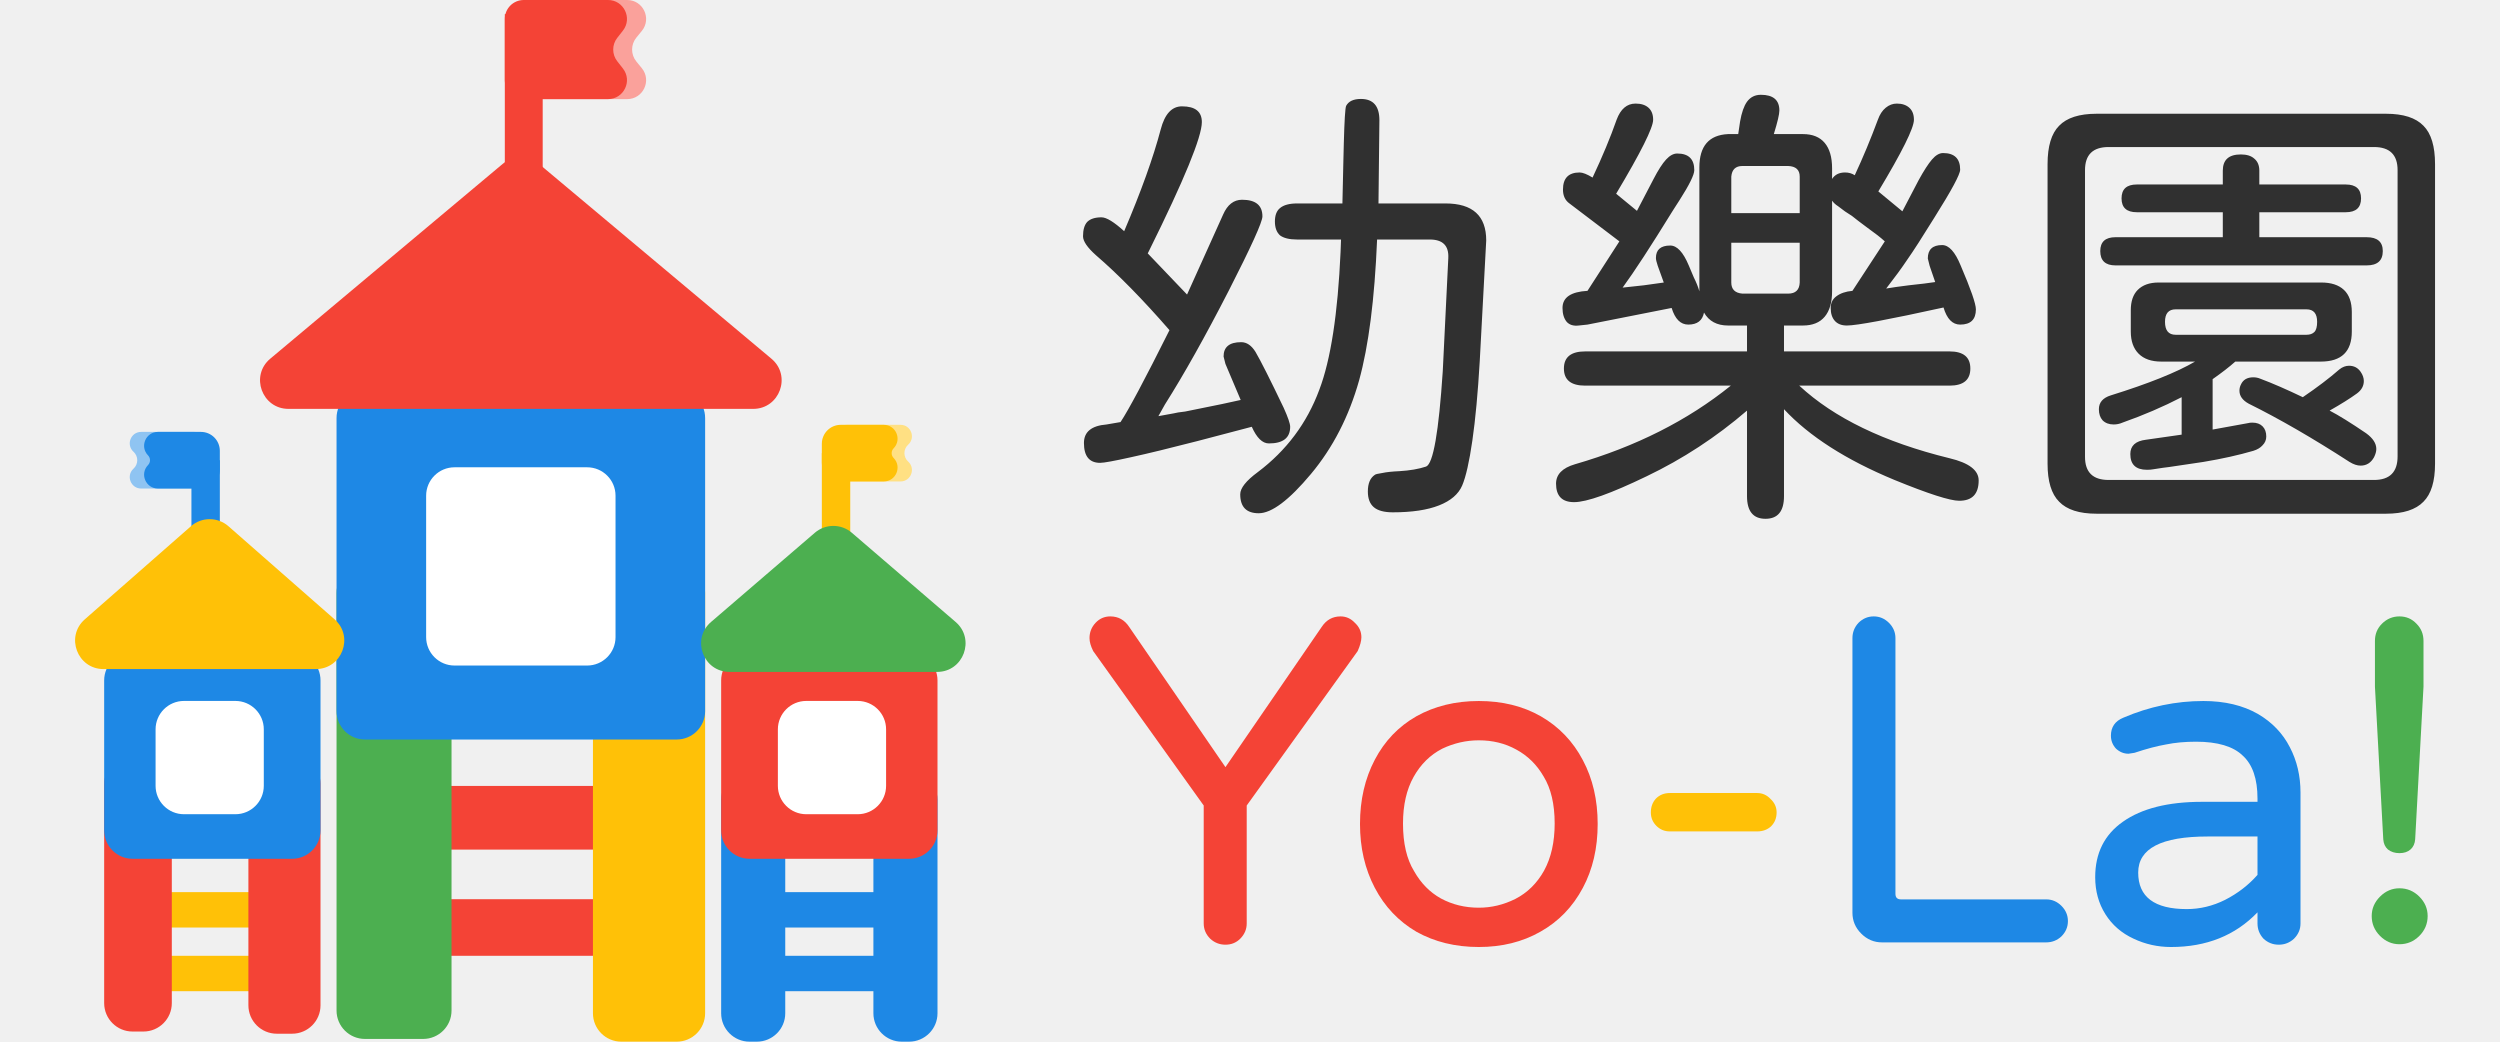
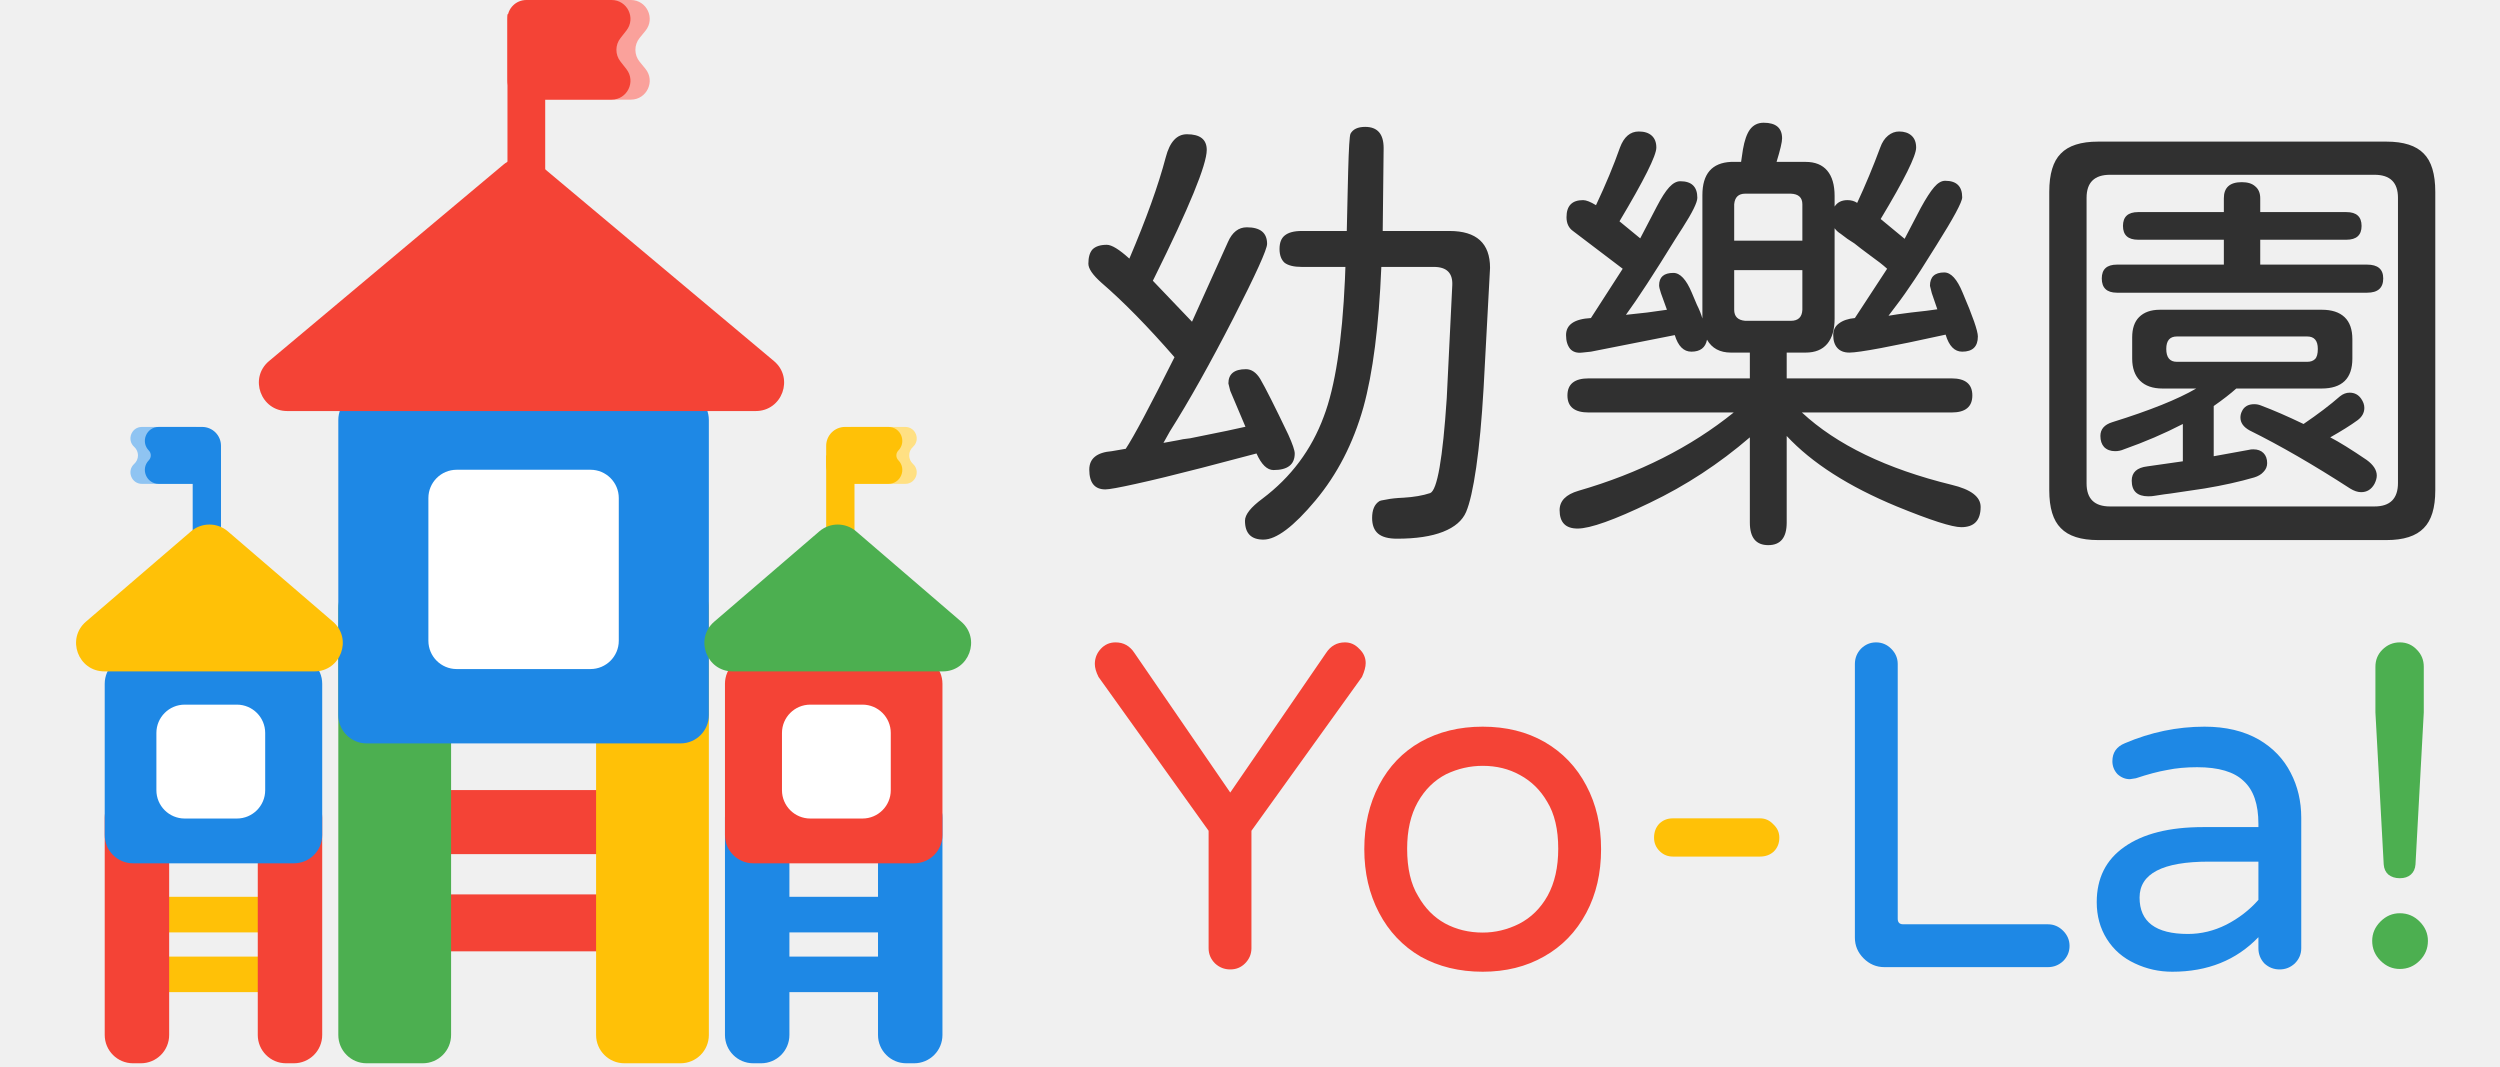
- <svg xmlns="http://www.w3.org/2000/svg" width="264" height="110" viewBox="0 0 264 110" fill="none">
-   <path d="M129.407 99.76C128.789 99.76 128.252 99.548 127.796 99.125C127.34 98.669 127.112 98.132 127.112 97.514V85.062L115.442 68.754C115.182 68.233 115.052 67.777 115.052 67.387C115.052 66.768 115.263 66.231 115.687 65.775C116.11 65.32 116.631 65.092 117.249 65.092C118.095 65.092 118.763 65.466 119.251 66.215L129.407 81.01L139.563 66.215C140.052 65.466 140.719 65.092 141.565 65.092C142.151 65.092 142.656 65.32 143.079 65.775C143.535 66.199 143.763 66.703 143.763 67.289C143.763 67.68 143.632 68.168 143.372 68.754L131.653 85.062V97.514C131.653 98.132 131.425 98.669 130.97 99.125C130.547 99.548 130.026 99.76 129.407 99.76ZM156.165 100.004C153.691 100.004 151.494 99.467 149.573 98.393C147.685 97.286 146.22 95.74 145.179 93.754C144.137 91.768 143.616 89.522 143.616 87.016C143.616 84.477 144.137 82.214 145.179 80.228C146.22 78.243 147.685 76.713 149.573 75.639C151.494 74.564 153.691 74.027 156.165 74.027C158.639 74.027 160.82 74.564 162.708 75.639C164.629 76.745 166.11 78.292 167.151 80.277C168.193 82.231 168.714 84.477 168.714 87.016C168.714 89.555 168.193 91.801 167.151 93.754C166.077 95.772 164.58 97.318 162.659 98.393C160.771 99.467 158.606 100.004 156.165 100.004ZM148.157 86.967C148.157 89.05 148.548 90.727 149.329 91.996C150.045 93.266 150.989 94.226 152.161 94.877C153.366 95.528 154.7 95.853 156.165 95.853C157.5 95.853 158.785 95.544 160.022 94.926C161.292 94.275 162.301 93.282 163.05 91.947C163.799 90.58 164.173 88.92 164.173 86.967C164.173 84.916 163.782 83.256 163.001 81.986C162.285 80.749 161.325 79.805 160.12 79.154C158.948 78.503 157.63 78.178 156.165 78.178C154.83 78.178 153.545 78.471 152.308 79.057C151.038 79.708 150.029 80.701 149.28 82.035C148.532 83.37 148.157 85.014 148.157 86.967Z" fill="#F44336" />
-   <path d="M176.331 87.797C175.778 87.797 175.306 87.602 174.915 87.211C174.524 86.82 174.329 86.348 174.329 85.795C174.329 85.209 174.508 84.721 174.866 84.33C175.257 83.939 175.745 83.744 176.331 83.744H185.56C186.113 83.744 186.585 83.956 186.976 84.379C187.399 84.769 187.61 85.242 187.61 85.795C187.61 86.381 187.415 86.869 187.024 87.26C186.634 87.618 186.146 87.797 185.56 87.797H176.331Z" fill="#FFC107" />
-   <path d="M198.743 99.516C197.897 99.516 197.164 99.206 196.546 98.588C195.927 97.969 195.618 97.237 195.618 96.391V67.387C195.618 66.768 195.83 66.231 196.253 65.775C196.709 65.32 197.246 65.092 197.864 65.092C198.483 65.092 199.02 65.32 199.476 65.775C199.931 66.231 200.159 66.768 200.159 67.387V94.389C200.159 94.779 200.354 94.975 200.745 94.975H216.077C216.696 94.975 217.233 95.203 217.688 95.658C218.144 96.114 218.372 96.651 218.372 97.269C218.372 97.888 218.144 98.425 217.688 98.881C217.233 99.304 216.696 99.516 216.077 99.516H198.743ZM229.261 100.004C227.861 100.004 226.543 99.711 225.306 99.125C224.036 98.539 223.043 97.676 222.327 96.537C221.611 95.398 221.253 94.096 221.253 92.631C221.253 90.092 222.229 88.139 224.183 86.772C226.168 85.372 228.951 84.672 232.532 84.672H238.392V84.33C238.392 82.247 237.871 80.733 236.829 79.789C235.82 78.812 234.176 78.324 231.897 78.324C230.726 78.324 229.668 78.422 228.724 78.617C227.78 78.78 226.673 79.073 225.403 79.496L224.769 79.594C224.28 79.594 223.841 79.415 223.45 79.057C223.092 78.666 222.913 78.21 222.913 77.689C222.913 76.778 223.353 76.143 224.231 75.785C226.966 74.613 229.782 74.027 232.679 74.027C234.925 74.027 236.845 74.483 238.44 75.394C239.938 76.273 241.061 77.445 241.81 78.91C242.558 80.342 242.933 81.938 242.933 83.695V97.514C242.933 98.132 242.705 98.669 242.249 99.125C241.793 99.548 241.256 99.76 240.638 99.76C240.019 99.76 239.482 99.548 239.026 99.125C238.603 98.669 238.392 98.132 238.392 97.514V96.342C236.048 98.783 233.004 100.004 229.261 100.004ZM225.794 92.143C225.794 94.714 227.503 96 230.921 96C232.321 96 233.672 95.674 234.974 95.023C236.308 94.34 237.448 93.461 238.392 92.387V88.334H233.118C228.235 88.334 225.794 89.603 225.794 92.143Z" fill="#1E88E5" />
-   <path d="M253.382 90.092C252.894 90.092 252.487 89.962 252.161 89.701C251.868 89.441 251.705 89.083 251.673 88.627L250.794 72.514V67.68C250.794 66.963 251.038 66.361 251.526 65.873C252.047 65.352 252.666 65.092 253.382 65.092C254.098 65.092 254.7 65.352 255.188 65.873C255.677 66.361 255.921 66.963 255.921 67.68V72.514L255.042 88.627C255.009 89.083 254.847 89.441 254.554 89.701C254.261 89.962 253.87 90.092 253.382 90.092ZM250.452 96.732C250.452 95.951 250.745 95.268 251.331 94.682C251.917 94.096 252.601 93.803 253.382 93.803C254.196 93.803 254.896 94.096 255.481 94.682C256.067 95.268 256.36 95.951 256.36 96.732C256.36 97.546 256.067 98.246 255.481 98.832C254.896 99.418 254.196 99.711 253.382 99.711C252.601 99.711 251.917 99.418 251.331 98.832C250.745 98.246 250.452 97.546 250.452 96.732Z" fill="#4CAF50" />
-   <path d="M132.921 54.199C131.619 54.199 130.968 53.532 130.968 52.197C130.968 51.546 131.587 50.765 132.824 49.853C135.851 47.575 138.016 44.678 139.318 41.162C140.522 38.005 141.271 33.154 141.564 26.611L141.613 25.293H136.974C136.16 25.293 135.558 25.146 135.167 24.854C134.809 24.528 134.63 24.04 134.63 23.389C134.63 22.738 134.809 22.266 135.167 21.973C135.558 21.647 136.16 21.484 136.974 21.484H141.759L141.857 17.139L141.906 15.137C141.971 12.728 142.052 11.409 142.15 11.182C142.41 10.693 142.931 10.449 143.712 10.449C145.014 10.449 145.665 11.198 145.665 12.695L145.568 21.484H152.648C155.512 21.484 156.945 22.787 156.945 25.391L156.261 38.135C156.066 41.488 155.805 44.287 155.48 46.533C155.154 48.779 154.796 50.358 154.406 51.27C154.015 52.181 153.201 52.881 151.964 53.369C150.727 53.857 149.1 54.102 147.081 54.102C146.17 54.102 145.503 53.922 145.079 53.565C144.656 53.206 144.445 52.653 144.445 51.904C144.445 51.058 144.689 50.472 145.177 50.147C145.242 50.081 145.503 50.016 145.958 49.951C146.414 49.853 147.016 49.788 147.765 49.756C148.872 49.691 149.816 49.528 150.597 49.268C151.346 48.975 151.932 45.622 152.355 39.209L152.941 27.246C153.006 25.944 152.355 25.293 150.988 25.293H145.421C145.161 31.576 144.526 36.54 143.517 40.185C142.443 43.994 140.75 47.282 138.439 50.049C136.128 52.816 134.288 54.199 132.921 54.199ZM114.367 24.951C114.367 24.268 114.513 23.763 114.806 23.438C115.132 23.112 115.636 22.949 116.32 22.949C116.84 22.949 117.638 23.438 118.712 24.414C120.503 20.215 121.788 16.634 122.57 13.672C122.993 12.044 123.742 11.23 124.816 11.23C126.215 11.23 126.915 11.784 126.915 12.891C126.915 14.453 125.06 18.978 121.349 26.465L121.202 26.758L125.353 31.104L129.161 22.656C129.617 21.615 130.285 21.094 131.163 21.094C132.596 21.094 133.312 21.68 133.312 22.852C133.312 23.438 132.124 26.058 129.747 30.713C127.273 35.531 125.027 39.535 123.009 42.725L122.326 43.945L123.937 43.652C124.165 43.587 124.572 43.522 125.158 43.457C128.413 42.806 130.366 42.399 131.017 42.236L129.406 38.428L129.21 37.647C129.21 36.637 129.829 36.133 131.066 36.133C131.652 36.133 132.156 36.475 132.579 37.158C133.133 38.102 134.126 40.072 135.558 43.066C136.014 44.075 136.242 44.743 136.242 45.068C136.242 46.24 135.493 46.826 133.995 46.826C133.312 46.826 132.71 46.24 132.189 45.068L126.427 46.582C123.53 47.331 121.186 47.9 119.396 48.291C117.638 48.682 116.564 48.877 116.173 48.877C115.034 48.877 114.464 48.177 114.464 46.777C114.464 45.605 115.262 44.954 116.857 44.824L118.273 44.58H118.322C119.168 43.31 120.893 40.072 123.497 34.863C120.665 31.608 118.077 28.971 115.734 26.953C114.822 26.139 114.367 25.472 114.367 24.951ZM186.437 54.785C185.135 54.785 184.484 53.988 184.484 52.393V43.359C181.229 46.159 177.697 48.47 173.888 50.293C170.112 52.116 167.557 53.027 166.222 53.027C164.952 53.027 164.318 52.376 164.318 51.074C164.318 50.098 164.985 49.414 166.32 49.023C172.732 47.168 178.217 44.401 182.775 40.723H167.394C165.896 40.723 165.148 40.12 165.148 38.916C165.148 37.712 165.896 37.109 167.394 37.109H184.484V34.375H182.482C181.31 34.375 180.464 33.919 179.943 33.008C179.78 33.854 179.227 34.277 178.283 34.277C177.469 34.277 176.883 33.691 176.525 32.52L167.638 34.277L166.71 34.375C166.157 34.44 165.734 34.31 165.441 33.984C165.148 33.626 165.001 33.138 165.001 32.52C165.001 31.413 165.88 30.811 167.638 30.713L171.007 25.488L165.734 21.484C165.278 21.159 165.05 20.671 165.05 20.02C165.05 18.815 165.636 18.213 166.808 18.213C167.133 18.213 167.589 18.392 168.175 18.75C169.217 16.537 170.063 14.502 170.714 12.646C171.137 11.507 171.805 10.938 172.716 10.938C173.302 10.938 173.758 11.084 174.083 11.377C174.409 11.67 174.572 12.093 174.572 12.646C174.572 13.493 173.27 16.097 170.665 20.459L172.863 22.266L174.62 18.896C175.109 17.953 175.548 17.269 175.939 16.846C176.329 16.422 176.72 16.211 177.111 16.211C178.315 16.211 178.917 16.797 178.917 17.969C178.917 18.457 178.396 19.515 177.355 21.143C177.192 21.403 177.046 21.631 176.915 21.826C176.785 22.021 176.671 22.201 176.574 22.363C174.327 26.009 172.586 28.678 171.349 30.371L173.595 30.127L175.695 29.834L175.06 28.076C174.93 27.686 174.865 27.409 174.865 27.246C174.865 26.367 175.369 25.928 176.378 25.928C177.094 25.928 177.745 26.628 178.331 28.027L178.868 29.297C179.129 29.818 179.324 30.306 179.454 30.762V17.676C179.454 15.43 180.464 14.258 182.482 14.16H183.556L183.751 12.842C183.914 11.898 184.158 11.198 184.484 10.742C184.842 10.254 185.33 10.01 185.949 10.01C187.251 10.01 187.902 10.563 187.902 11.67C187.902 12.06 187.706 12.891 187.316 14.16H190.392C191.401 14.16 192.166 14.469 192.687 15.088C193.208 15.706 193.468 16.602 193.468 17.773V18.896C193.761 18.441 194.217 18.213 194.835 18.213C195.226 18.213 195.568 18.311 195.861 18.506C196.74 16.618 197.553 14.665 198.302 12.646C198.497 12.093 198.774 11.67 199.132 11.377C199.49 11.084 199.881 10.938 200.304 10.938C200.857 10.938 201.297 11.084 201.622 11.377C201.948 11.67 202.111 12.093 202.111 12.646C202.111 13.525 200.857 16.048 198.351 20.215L200.89 22.314L202.599 19.043C203.152 18.034 203.624 17.301 204.015 16.846C204.406 16.39 204.796 16.162 205.187 16.162C206.391 16.162 206.993 16.748 206.993 17.92C206.993 18.408 206.082 20.101 204.259 22.998C202.99 25.049 202.046 26.514 201.427 27.393C200.841 28.271 200.092 29.297 199.181 30.469C199.734 30.371 200.532 30.257 201.574 30.127C202.811 29.997 203.738 29.883 204.357 29.785L203.771 28.076L203.576 27.295C203.576 26.351 204.08 25.879 205.089 25.879C205.805 25.879 206.456 26.595 207.042 28.027C208.117 30.534 208.654 32.08 208.654 32.666C208.654 33.74 208.1 34.277 206.993 34.277C206.18 34.277 205.594 33.675 205.236 32.471C199.474 33.74 196.072 34.375 195.031 34.375C194.477 34.375 194.054 34.212 193.761 33.887C193.468 33.561 193.322 33.105 193.322 32.52C193.322 31.999 193.517 31.592 193.908 31.299C194.331 30.973 194.9 30.778 195.617 30.713L199.035 25.488C198.611 25.098 198.009 24.626 197.228 24.072C196.479 23.519 195.926 23.096 195.568 22.803C195.079 22.51 194.591 22.168 194.103 21.777C193.842 21.615 193.631 21.419 193.468 21.191V30.762C193.468 31.934 193.208 32.829 192.687 33.447C192.166 34.066 191.401 34.375 190.392 34.375H188.39V37.109H205.87C207.335 37.109 208.068 37.712 208.068 38.916C208.068 40.12 207.335 40.723 205.87 40.723H190.001C193.68 44.141 198.969 46.696 205.87 48.389C207.921 48.877 208.947 49.658 208.947 50.732C208.947 52.165 208.263 52.881 206.896 52.881C205.919 52.881 203.641 52.148 200.06 50.684C194.949 48.568 191.059 46.078 188.39 43.213V52.393C188.39 53.988 187.739 54.785 186.437 54.785ZM182.824 29.834C182.824 30.55 183.214 30.941 183.995 31.006H188.829C189.611 31.006 190.018 30.615 190.05 29.834V25.635H182.824V29.834ZM190.05 22.51V18.652C190.05 17.936 189.643 17.562 188.829 17.529H183.995C183.279 17.529 182.889 17.904 182.824 18.652V22.51H190.05ZM221.398 54.248C219.575 54.248 218.257 53.825 217.443 52.978C216.629 52.165 216.222 50.83 216.222 48.975V17.334C216.222 15.446 216.629 14.095 217.443 13.281C218.257 12.435 219.575 12.012 221.398 12.012H251.964C253.787 12.012 255.105 12.435 255.919 13.281C256.733 14.095 257.14 15.446 257.14 17.334V48.975C257.14 50.83 256.733 52.165 255.919 52.978C255.105 53.825 253.787 54.248 251.964 54.248H221.398ZM220.177 48.242C220.177 49.87 221.007 50.684 222.667 50.684H250.695C252.355 50.684 253.185 49.853 253.185 48.193V17.969C253.185 16.341 252.355 15.527 250.695 15.527H222.667C221.007 15.527 220.177 16.341 220.177 17.969V48.242ZM221.642 43.213C221.642 42.497 222.065 42.008 222.911 41.748C226.883 40.511 229.845 39.323 231.798 38.184H228.234C227.192 38.184 226.395 37.907 225.841 37.353C225.288 36.8 225.011 36.019 225.011 35.01V32.764C225.011 31.82 225.255 31.104 225.743 30.615C226.264 30.094 226.997 29.834 227.941 29.834H245.128C246.17 29.834 246.967 30.094 247.521 30.615C248.074 31.136 248.351 31.917 248.351 32.959V35.01C248.351 37.126 247.26 38.184 245.079 38.184H236.046C235.428 38.737 234.63 39.355 233.654 40.039V45.361L237.413 44.678C237.511 44.645 237.658 44.629 237.853 44.629C238.309 44.629 238.667 44.759 238.927 45.02C239.187 45.28 239.318 45.638 239.318 46.094C239.318 46.452 239.187 46.761 238.927 47.022C238.699 47.282 238.374 47.477 237.951 47.607C236.388 48.063 234.63 48.454 232.677 48.779C230.724 49.072 229.52 49.251 229.064 49.316C228.738 49.349 228.169 49.43 227.355 49.56C227.192 49.593 226.98 49.609 226.72 49.609C225.548 49.609 224.962 49.056 224.962 47.949C224.962 47.07 225.516 46.566 226.622 46.435C227.339 46.338 228.592 46.159 230.382 45.898V41.943C228.429 42.953 226.346 43.848 224.132 44.629C223.839 44.759 223.53 44.824 223.204 44.824C222.716 44.824 222.326 44.678 222.033 44.385C221.772 44.092 221.642 43.701 221.642 43.213ZM221.788 26.514C221.788 25.537 222.326 25.049 223.4 25.049H234.728V22.412H225.646C224.572 22.412 224.035 21.924 224.035 20.947C224.035 19.971 224.572 19.482 225.646 19.482H234.728V18.018C234.728 16.878 235.363 16.309 236.632 16.309C237.251 16.309 237.723 16.455 238.048 16.748C238.406 17.041 238.585 17.464 238.585 18.018V19.482H247.716C248.79 19.482 249.327 19.971 249.327 20.947C249.327 21.924 248.79 22.412 247.716 22.412H238.585V25.049H249.913C251.053 25.049 251.622 25.537 251.622 26.514C251.622 27.523 251.053 28.027 249.913 28.027H223.4C222.326 28.027 221.788 27.523 221.788 26.514ZM228.624 33.984C228.624 34.896 228.999 35.352 229.747 35.352H243.566C243.924 35.352 244.201 35.254 244.396 35.059C244.591 34.863 244.689 34.505 244.689 33.984C244.689 33.105 244.314 32.666 243.566 32.666H229.747C228.999 32.666 228.624 33.105 228.624 33.984ZM236.632 40.625C236.86 40.104 237.299 39.844 237.951 39.844C238.211 39.844 238.455 39.893 238.683 39.99C239.985 40.478 241.482 41.13 243.175 41.943C244.705 40.902 245.991 39.925 247.033 39.014C247.358 38.753 247.7 38.623 248.058 38.623C248.579 38.623 248.986 38.835 249.279 39.258C249.507 39.583 249.62 39.909 249.62 40.234C249.62 40.755 249.376 41.195 248.888 41.553C248.172 42.074 247.212 42.676 246.007 43.359C246.951 43.848 248.237 44.645 249.865 45.752C250.581 46.273 250.939 46.826 250.939 47.412C250.939 47.672 250.857 47.965 250.695 48.291C250.369 48.877 249.897 49.17 249.279 49.17C248.921 49.17 248.53 49.04 248.107 48.779C244.233 46.273 240.685 44.222 237.462 42.627C236.811 42.269 236.486 41.813 236.486 41.26C236.486 41.032 236.535 40.82 236.632 40.625Z" fill="black" fill-opacity="0.8" />
-   <rect x="15" y="94.207" width="15" height="3.738" rx="1.869" fill="#FFC107" />
-   <rect x="15" y="100.936" width="15" height="3.738" rx="1.869" fill="#FFC107" />
-   <rect x="11" y="79.771" width="7.143" height="29.159" rx="3" fill="#F44336" />
-   <rect x="26.231" y="79.771" width="7.615" height="29.389" rx="3" fill="#F44336" />
-   <rect x="11" y="68.855" width="22.846" height="21.832" rx="3" fill="#1E88E5" />
-   <rect x="80.714" y="94.207" width="15" height="3.738" rx="1.869" fill="#1E88E5" />
-   <rect x="80.714" y="100.936" width="15" height="3.738" rx="1.869" fill="#1E88E5" />
-   <rect x="76.154" y="81.45" width="6.769" height="28.55" rx="3" fill="#1E88E5" />
-   <rect x="92.231" y="81.45" width="6.769" height="28.55" rx="3" fill="#1E88E5" />
-   <rect x="76.154" y="68.855" width="22.846" height="21.832" rx="3" fill="#F44336" />
-   <rect x="43.571" y="82.992" width="24.286" height="6.729" rx="3" fill="#F44336" />
-   <rect x="43.571" y="94.955" width="24.286" height="5.981" rx="2.991" fill="#F44336" />
-   <rect x="35.539" y="59.618" width="12.143" height="50.094" rx="3" fill="#4CAF50" />
-   <rect x="62.615" y="59.618" width="11.846" height="50.382" rx="3" fill="#FFC107" />
-   <path d="M66.228 4.02374e-06C67.915 2.41563e-06 68.844 1.961 67.775 3.267L67.203 3.967C66.599 4.704 66.599 5.764 67.203 6.501L67.775 7.2C68.844 8.506 67.915 10.467 66.228 10.467H56.736C55.632 10.467 54.736 9.572 54.736 8.467V2C54.736 0.895 55.632 1.41205e-05 56.736 1.3068e-05L66.228 4.02374e-06Z" fill="#FAA19B" />
-   <line x1="55.308" y1="1.495" x2="55.308" y2="20.935" stroke="#F44336" stroke-width="4" />
-   <path d="M64.206 4.0946e-06C65.872 2.43099e-06 66.808 1.919 65.782 3.232L65.179 4.002C64.614 4.726 64.614 5.742 65.179 6.465L65.782 7.236C66.808 8.549 65.872 10.467 64.206 10.467H55.308C54.203 10.467 53.308 9.572 53.308 8.467V2C53.308 0.895 54.203 1.40799e-05 55.308 1.29773e-05L64.206 4.0946e-06Z" fill="#F44336" />
-   <rect x="35.539" y="41.145" width="38.923" height="36.947" rx="3" fill="#1E88E5" />
-   <path d="M45 52.346C45 50.689 46.343 49.346 48 49.346H62C63.657 49.346 65 50.689 65 52.346V67.281C65 68.938 63.657 70.281 62 70.281H48C46.343 70.281 45 68.938 45 67.281V52.346Z" fill="white" />
-   <path d="M95.092 44.86C96.194 44.86 96.718 46.218 95.902 46.958V46.958C95.374 47.437 95.374 48.265 95.902 48.744V48.744C96.718 49.484 96.194 50.842 95.092 50.842H89.5C88.395 50.842 87.5 49.946 87.5 48.842V46.86C87.5 45.756 88.395 44.86 89.5 44.86L95.092 44.86Z" fill="#FFE083" />
-   <line x1="88.286" y1="47.852" x2="88.286" y2="57.571" stroke="#FFC107" stroke-width="3" />
-   <path d="M93.32 44.86C94.613 44.86 95.269 46.416 94.366 47.341V47.341C94.09 47.625 94.09 48.077 94.366 48.361V48.361C95.269 49.286 94.613 50.842 93.32 50.842H88.786C87.681 50.842 86.786 49.946 86.786 48.842V46.86C86.786 45.756 87.681 44.86 88.786 44.86L93.32 44.86Z" fill="#FFC107" />
-   <path d="M86.045 56.261C87.169 55.294 88.831 55.294 89.955 56.261L100.914 65.679C103.025 67.493 101.742 70.954 98.959 70.954H77.041C74.258 70.954 72.975 67.493 75.086 65.679L86.045 56.261Z" fill="#4CAF50" />
-   <path d="M82.143 77.019C82.143 75.363 83.486 74.019 85.143 74.019H90.571C92.228 74.019 93.571 75.363 93.571 77.019V82.982C93.571 84.639 92.228 85.982 90.571 85.982H85.143C83.486 85.982 82.143 84.639 82.143 82.982V77.019Z" fill="white" />
-   <path d="M14.908 45.608C13.806 45.608 13.282 46.966 14.098 47.706V47.706C14.626 48.185 14.626 49.013 14.098 49.492V49.492C13.282 50.232 13.806 51.59 14.908 51.59H20.5C21.605 51.59 22.5 50.694 22.5 49.59V47.608C22.5 46.504 21.605 45.608 20.5 45.608L14.908 45.608Z" fill="#8FC4F2" />
-   <line y1="-1.5" x2="9.72" y2="-1.5" transform="matrix(0 1 1 0 23.2144 48.5991)" stroke="#1E88E5" stroke-width="3" />
-   <path d="M16.68 45.608C15.387 45.608 14.731 47.164 15.634 48.089V48.089C15.91 48.373 15.91 48.825 15.634 49.109V49.109C14.731 50.035 15.387 51.59 16.68 51.59H21.214C22.319 51.59 23.214 50.694 23.214 49.59V47.608C23.214 46.504 22.319 45.608 21.214 45.608L16.68 45.608Z" fill="#1E88E5" />
-   <path d="M20.165 55.568C21.297 54.575 22.989 54.575 24.121 55.568L35.329 65.4C37.41 67.225 36.118 70.655 33.35 70.655H10.935C8.167 70.655 6.876 67.225 8.957 65.4L20.165 55.568Z" fill="#FFC107" />
-   <path d="M16.429 77.019C16.429 75.363 17.772 74.019 19.429 74.019H24.857C26.514 74.019 27.857 75.363 27.857 77.019V82.982C27.857 84.639 26.514 85.982 24.857 85.982H19.429C17.772 85.982 16.429 84.639 16.429 82.982V77.019Z" fill="white" />
-   <path d="M53.073 17.316C54.188 16.382 55.812 16.382 56.927 17.316L81.462 37.879C83.61 39.678 82.337 43.178 79.535 43.178H30.465C27.663 43.178 26.391 39.678 28.538 37.879L53.073 17.316Z" fill="#F44336" />
+ <svg xmlns="http://www.w3.org/2000/svg" width="265" height="113" viewBox="0 0 265 113" fill="none">
+   <path d="M130.407 102.76C129.789 102.76 129.252 102.548 128.796 102.125C128.34 101.669 128.112 101.132 128.112 100.514V88.062L116.442 71.754C116.182 71.233 116.052 70.777 116.052 70.387C116.052 69.768 116.263 69.231 116.687 68.775C117.11 68.32 117.631 68.092 118.249 68.092C119.095 68.092 119.763 68.466 120.251 69.215L130.407 84.01L140.563 69.215C141.052 68.466 141.719 68.092 142.565 68.092C143.151 68.092 143.656 68.32 144.079 68.775C144.535 69.199 144.763 69.703 144.763 70.289C144.763 70.68 144.632 71.168 144.372 71.754L132.653 88.062V100.514C132.653 101.132 132.425 101.669 131.97 102.125C131.547 102.548 131.026 102.76 130.407 102.76ZM157.165 103.004C154.691 103.004 152.494 102.467 150.573 101.393C148.685 100.286 147.22 98.74 146.179 96.754C145.137 94.768 144.616 92.522 144.616 90.016C144.616 87.477 145.137 85.214 146.179 83.228C147.22 81.243 148.685 79.713 150.573 78.639C152.494 77.564 154.691 77.027 157.165 77.027C159.639 77.027 161.82 77.564 163.708 78.639C165.629 79.745 167.11 81.292 168.151 83.277C169.193 85.231 169.714 87.477 169.714 90.016C169.714 92.555 169.193 94.801 168.151 96.754C167.077 98.772 165.58 100.318 163.659 101.393C161.771 102.467 159.606 103.004 157.165 103.004ZM149.157 89.967C149.157 92.05 149.548 93.727 150.329 94.996C151.045 96.266 151.989 97.226 153.161 97.877C154.366 98.528 155.7 98.853 157.165 98.853C158.5 98.853 159.785 98.544 161.022 97.926C162.292 97.275 163.301 96.282 164.05 94.947C164.799 93.58 165.173 91.92 165.173 89.967C165.173 87.916 164.782 86.256 164.001 84.986C163.285 83.749 162.325 82.805 161.12 82.154C159.948 81.503 158.63 81.178 157.165 81.178C155.83 81.178 154.545 81.471 153.308 82.057C152.038 82.708 151.029 83.701 150.28 85.035C149.532 86.37 149.157 88.014 149.157 89.967Z" fill="#F44336" />
+   <path d="M177.331 90.797C176.778 90.797 176.306 90.602 175.915 90.211C175.524 89.82 175.329 89.348 175.329 88.795C175.329 88.209 175.508 87.721 175.866 87.33C176.257 86.939 176.745 86.744 177.331 86.744H186.56C187.113 86.744 187.585 86.956 187.976 87.379C188.399 87.769 188.61 88.242 188.61 88.795C188.61 89.381 188.415 89.869 188.024 90.26C187.634 90.618 187.146 90.797 186.56 90.797H177.331Z" fill="#FFC107" />
+   <path d="M199.743 102.516C198.897 102.516 198.164 102.206 197.546 101.588C196.927 100.969 196.618 100.237 196.618 99.391V70.387C196.618 69.768 196.83 69.231 197.253 68.775C197.709 68.32 198.246 68.092 198.864 68.092C199.483 68.092 200.02 68.32 200.476 68.775C200.931 69.231 201.159 69.768 201.159 70.387V97.389C201.159 97.779 201.354 97.975 201.745 97.975H217.077C217.696 97.975 218.233 98.203 218.688 98.658C219.144 99.114 219.372 99.651 219.372 100.27C219.372 100.888 219.144 101.425 218.688 101.881C218.233 102.304 217.696 102.516 217.077 102.516H199.743ZM230.261 103.004C228.861 103.004 227.543 102.711 226.306 102.125C225.036 101.539 224.043 100.676 223.327 99.537C222.611 98.398 222.253 97.096 222.253 95.631C222.253 93.092 223.229 91.139 225.183 89.772C227.168 88.372 229.951 87.672 233.532 87.672H239.392V87.33C239.392 85.247 238.871 83.733 237.829 82.789C236.82 81.812 235.176 81.324 232.897 81.324C231.726 81.324 230.668 81.422 229.724 81.617C228.78 81.78 227.673 82.073 226.403 82.496L225.769 82.594C225.28 82.594 224.841 82.415 224.45 82.057C224.092 81.666 223.913 81.21 223.913 80.689C223.913 79.778 224.353 79.143 225.231 78.785C227.966 77.613 230.782 77.027 233.679 77.027C235.925 77.027 237.845 77.483 239.44 78.394C240.938 79.273 242.061 80.445 242.81 81.91C243.558 83.342 243.933 84.938 243.933 86.695V100.514C243.933 101.132 243.705 101.669 243.249 102.125C242.793 102.548 242.256 102.76 241.638 102.76C241.019 102.76 240.482 102.548 240.026 102.125C239.603 101.669 239.392 101.132 239.392 100.514V99.342C237.048 101.783 234.004 103.004 230.261 103.004ZM226.794 95.143C226.794 97.714 228.503 99 231.921 99C233.321 99 234.672 98.674 235.974 98.023C237.308 97.34 238.448 96.461 239.392 95.387V91.334H234.118C229.235 91.334 226.794 92.603 226.794 95.143Z" fill="#1E88E5" />
+   <path d="M254.382 93.092C253.894 93.092 253.487 92.962 253.161 92.701C252.868 92.441 252.705 92.083 252.673 91.627L251.794 75.514V70.68C251.794 69.963 252.038 69.361 252.526 68.873C253.047 68.352 253.666 68.092 254.382 68.092C255.098 68.092 255.7 68.352 256.188 68.873C256.677 69.361 256.921 69.963 256.921 70.68V75.514L256.042 91.627C256.009 92.083 255.847 92.441 255.554 92.701C255.261 92.962 254.87 93.092 254.382 93.092ZM251.452 99.732C251.452 98.951 251.745 98.268 252.331 97.682C252.917 97.096 253.601 96.803 254.382 96.803C255.196 96.803 255.896 97.096 256.481 97.682C257.067 98.268 257.36 98.951 257.36 99.732C257.36 100.546 257.067 101.246 256.481 101.832C255.896 102.418 255.196 102.711 254.382 102.711C253.601 102.711 252.917 102.418 252.331 101.832C251.745 101.246 251.452 100.546 251.452 99.732Z" fill="#4CAF50" />
+   <path d="M133.921 57.199C132.619 57.199 131.968 56.532 131.968 55.197C131.968 54.546 132.587 53.765 133.824 52.853C136.851 50.575 139.016 47.678 140.318 44.162C141.522 41.005 142.271 36.154 142.564 29.611L142.613 28.293H137.974C137.16 28.293 136.558 28.146 136.167 27.854C135.809 27.528 135.63 27.04 135.63 26.389C135.63 25.738 135.809 25.266 136.167 24.973C136.558 24.647 137.16 24.484 137.974 24.484H142.759L142.857 20.139L142.906 18.137C142.971 15.728 143.052 14.409 143.15 14.182C143.41 13.693 143.931 13.449 144.712 13.449C146.014 13.449 146.665 14.198 146.665 15.695L146.568 24.484H153.648C156.512 24.484 157.945 25.787 157.945 28.391L157.261 41.135C157.066 44.488 156.805 47.287 156.48 49.533C156.154 51.779 155.796 53.358 155.406 54.27C155.015 55.181 154.201 55.881 152.964 56.369C151.727 56.857 150.1 57.102 148.081 57.102C147.17 57.102 146.503 56.922 146.079 56.565C145.656 56.206 145.445 55.653 145.445 54.904C145.445 54.058 145.689 53.472 146.177 53.147C146.242 53.081 146.503 53.016 146.958 52.951C147.414 52.853 148.016 52.788 148.765 52.756C149.872 52.691 150.816 52.528 151.597 52.268C152.346 51.975 152.932 48.622 153.355 42.209L153.941 30.246C154.006 28.944 153.355 28.293 151.988 28.293H146.421C146.161 34.575 145.526 39.54 144.517 43.185C143.443 46.994 141.75 50.282 139.439 53.049C137.128 55.816 135.288 57.199 133.921 57.199ZM115.367 27.951C115.367 27.268 115.513 26.763 115.806 26.438C116.132 26.112 116.636 25.949 117.32 25.949C117.84 25.949 118.638 26.438 119.712 27.414C121.503 23.215 122.788 19.634 123.57 16.672C123.993 15.044 124.742 14.23 125.816 14.23C127.215 14.23 127.915 14.784 127.915 15.891C127.915 17.453 126.06 21.978 122.349 29.465L122.202 29.758L126.353 34.103L130.161 25.656C130.617 24.615 131.285 24.094 132.163 24.094C133.596 24.094 134.312 24.68 134.312 25.852C134.312 26.438 133.124 29.058 130.747 33.713C128.273 38.531 126.027 42.535 124.009 45.725L123.326 46.945L124.937 46.652C125.165 46.587 125.572 46.522 126.158 46.457C129.413 45.806 131.366 45.399 132.017 45.236L130.406 41.428L130.21 40.647C130.21 39.637 130.829 39.133 132.066 39.133C132.652 39.133 133.156 39.475 133.579 40.158C134.133 41.102 135.126 43.072 136.558 46.066C137.014 47.075 137.242 47.743 137.242 48.068C137.242 49.24 136.493 49.826 134.995 49.826C134.312 49.826 133.71 49.24 133.189 48.068L127.427 49.582C124.53 50.331 122.186 50.9 120.396 51.291C118.638 51.682 117.564 51.877 117.173 51.877C116.034 51.877 115.464 51.177 115.464 49.777C115.464 48.605 116.262 47.954 117.857 47.824L119.273 47.58H119.322C120.168 46.31 121.893 43.072 124.497 37.863C121.665 34.608 119.077 31.971 116.734 29.953C115.822 29.139 115.367 28.472 115.367 27.951ZM187.437 57.785C186.135 57.785 185.484 56.988 185.484 55.393V46.359C182.229 49.159 178.697 51.47 174.888 53.293C171.112 55.116 168.557 56.027 167.222 56.027C165.952 56.027 165.318 55.376 165.318 54.074C165.318 53.098 165.985 52.414 167.32 52.023C173.732 50.168 179.217 47.401 183.775 43.723H168.394C166.896 43.723 166.148 43.12 166.148 41.916C166.148 40.712 166.896 40.109 168.394 40.109H185.484V37.375H183.482C182.31 37.375 181.464 36.919 180.943 36.008C180.78 36.854 180.227 37.277 179.283 37.277C178.469 37.277 177.883 36.691 177.525 35.52L168.638 37.277L167.71 37.375C167.157 37.44 166.734 37.31 166.441 36.984C166.148 36.626 166.001 36.138 166.001 35.52C166.001 34.413 166.88 33.81 168.638 33.713L172.007 28.488L166.734 24.484C166.278 24.159 166.05 23.671 166.05 23.02C166.05 21.815 166.636 21.213 167.808 21.213C168.133 21.213 168.589 21.392 169.175 21.75C170.217 19.537 171.063 17.502 171.714 15.646C172.137 14.507 172.805 13.938 173.716 13.938C174.302 13.938 174.758 14.084 175.083 14.377C175.409 14.67 175.572 15.093 175.572 15.646C175.572 16.493 174.27 19.097 171.665 23.459L173.863 25.266L175.62 21.896C176.109 20.953 176.548 20.269 176.939 19.846C177.329 19.422 177.72 19.211 178.111 19.211C179.315 19.211 179.917 19.797 179.917 20.969C179.917 21.457 179.396 22.515 178.355 24.143C178.192 24.403 178.046 24.631 177.915 24.826C177.785 25.021 177.671 25.201 177.574 25.363C175.327 29.009 173.586 31.678 172.349 33.371L174.595 33.127L176.695 32.834L176.06 31.076C175.93 30.686 175.865 30.409 175.865 30.246C175.865 29.367 176.369 28.928 177.378 28.928C178.094 28.928 178.745 29.628 179.331 31.027L179.868 32.297C180.129 32.818 180.324 33.306 180.454 33.762V20.676C180.454 18.43 181.464 17.258 183.482 17.16H184.556L184.751 15.842C184.914 14.898 185.158 14.198 185.484 13.742C185.842 13.254 186.33 13.01 186.949 13.01C188.251 13.01 188.902 13.563 188.902 14.67C188.902 15.06 188.706 15.891 188.316 17.16H191.392C192.401 17.16 193.166 17.469 193.687 18.088C194.208 18.706 194.468 19.602 194.468 20.773V21.896C194.761 21.441 195.217 21.213 195.835 21.213C196.226 21.213 196.568 21.311 196.861 21.506C197.74 19.618 198.553 17.665 199.302 15.646C199.497 15.093 199.774 14.67 200.132 14.377C200.49 14.084 200.881 13.938 201.304 13.938C201.857 13.938 202.297 14.084 202.622 14.377C202.948 14.67 203.111 15.093 203.111 15.646C203.111 16.525 201.857 19.048 199.351 23.215L201.89 25.314L203.599 22.043C204.152 21.034 204.624 20.301 205.015 19.846C205.406 19.39 205.796 19.162 206.187 19.162C207.391 19.162 207.993 19.748 207.993 20.92C207.993 21.408 207.082 23.101 205.259 25.998C203.99 28.049 203.046 29.514 202.427 30.393C201.841 31.271 201.092 32.297 200.181 33.469C200.734 33.371 201.532 33.257 202.574 33.127C203.811 32.997 204.738 32.883 205.357 32.785L204.771 31.076L204.576 30.295C204.576 29.351 205.08 28.879 206.089 28.879C206.805 28.879 207.456 29.595 208.042 31.027C209.117 33.534 209.654 35.08 209.654 35.666C209.654 36.74 209.1 37.277 207.993 37.277C207.18 37.277 206.594 36.675 206.236 35.471C200.474 36.74 197.072 37.375 196.031 37.375C195.477 37.375 195.054 37.212 194.761 36.887C194.468 36.561 194.322 36.105 194.322 35.52C194.322 34.999 194.517 34.592 194.908 34.299C195.331 33.973 195.9 33.778 196.617 33.713L200.035 28.488C199.611 28.098 199.009 27.626 198.228 27.072C197.479 26.519 196.926 26.096 196.568 25.803C196.079 25.51 195.591 25.168 195.103 24.777C194.842 24.615 194.631 24.419 194.468 24.191V33.762C194.468 34.934 194.208 35.829 193.687 36.447C193.166 37.066 192.401 37.375 191.392 37.375H189.39V40.109H206.87C208.335 40.109 209.068 40.712 209.068 41.916C209.068 43.12 208.335 43.723 206.87 43.723H191.001C194.68 47.141 199.969 49.696 206.87 51.389C208.921 51.877 209.947 52.658 209.947 53.732C209.947 55.165 209.263 55.881 207.896 55.881C206.919 55.881 204.641 55.148 201.06 53.684C195.949 51.568 192.059 49.078 189.39 46.213V55.393C189.39 56.988 188.739 57.785 187.437 57.785ZM183.824 32.834C183.824 33.55 184.214 33.941 184.995 34.006H189.829C190.611 34.006 191.018 33.615 191.05 32.834V28.635H183.824V32.834ZM191.05 25.51V21.652C191.05 20.936 190.643 20.562 189.829 20.529H184.995C184.279 20.529 183.889 20.904 183.824 21.652V25.51H191.05ZM222.398 57.248C220.575 57.248 219.257 56.825 218.443 55.978C217.629 55.165 217.222 53.83 217.222 51.975V20.334C217.222 18.446 217.629 17.095 218.443 16.281C219.257 15.435 220.575 15.012 222.398 15.012H252.964C254.787 15.012 256.105 15.435 256.919 16.281C257.733 17.095 258.14 18.446 258.14 20.334V51.975C258.14 53.83 257.733 55.165 256.919 55.978C256.105 56.825 254.787 57.248 252.964 57.248H222.398ZM221.177 51.242C221.177 52.87 222.007 53.684 223.667 53.684H251.695C253.355 53.684 254.185 52.853 254.185 51.193V20.969C254.185 19.341 253.355 18.527 251.695 18.527H223.667C222.007 18.527 221.177 19.341 221.177 20.969V51.242ZM222.642 46.213C222.642 45.497 223.065 45.008 223.911 44.748C227.883 43.511 230.845 42.323 232.798 41.184H229.234C228.192 41.184 227.395 40.907 226.841 40.353C226.288 39.8 226.011 39.019 226.011 38.01V35.764C226.011 34.82 226.255 34.103 226.743 33.615C227.264 33.094 227.997 32.834 228.941 32.834H246.128C247.17 32.834 247.967 33.094 248.521 33.615C249.074 34.136 249.351 34.917 249.351 35.959V38.01C249.351 40.126 248.26 41.184 246.079 41.184H237.046C236.428 41.737 235.63 42.355 234.654 43.039V48.361L238.413 47.678C238.511 47.645 238.658 47.629 238.853 47.629C239.309 47.629 239.667 47.759 239.927 48.02C240.187 48.28 240.318 48.638 240.318 49.094C240.318 49.452 240.187 49.761 239.927 50.022C239.699 50.282 239.374 50.477 238.951 50.607C237.388 51.063 235.63 51.454 233.677 51.779C231.724 52.072 230.52 52.251 230.064 52.316C229.738 52.349 229.169 52.43 228.355 52.56C228.192 52.593 227.98 52.609 227.72 52.609C226.548 52.609 225.962 52.056 225.962 50.949C225.962 50.07 226.516 49.566 227.622 49.435C228.339 49.338 229.592 49.159 231.382 48.898V44.943C229.429 45.953 227.346 46.848 225.132 47.629C224.839 47.759 224.53 47.824 224.204 47.824C223.716 47.824 223.326 47.678 223.033 47.385C222.772 47.092 222.642 46.701 222.642 46.213ZM222.788 29.514C222.788 28.537 223.326 28.049 224.4 28.049H235.728V25.412H226.646C225.572 25.412 225.035 24.924 225.035 23.947C225.035 22.971 225.572 22.482 226.646 22.482H235.728V21.018C235.728 19.878 236.363 19.309 237.632 19.309C238.251 19.309 238.723 19.455 239.048 19.748C239.406 20.041 239.585 20.464 239.585 21.018V22.482H248.716C249.79 22.482 250.327 22.971 250.327 23.947C250.327 24.924 249.79 25.412 248.716 25.412H239.585V28.049H250.913C252.053 28.049 252.622 28.537 252.622 29.514C252.622 30.523 252.053 31.027 250.913 31.027H224.4C223.326 31.027 222.788 30.523 222.788 29.514ZM229.624 36.984C229.624 37.896 229.999 38.352 230.747 38.352H244.566C244.924 38.352 245.201 38.254 245.396 38.059C245.591 37.863 245.689 37.505 245.689 36.984C245.689 36.105 245.314 35.666 244.566 35.666H230.747C229.999 35.666 229.624 36.105 229.624 36.984ZM237.632 43.625C237.86 43.104 238.299 42.844 238.951 42.844C239.211 42.844 239.455 42.893 239.683 42.99C240.985 43.478 242.482 44.13 244.175 44.943C245.705 43.902 246.991 42.925 248.033 42.014C248.358 41.753 248.7 41.623 249.058 41.623C249.579 41.623 249.986 41.835 250.279 42.258C250.507 42.583 250.62 42.909 250.62 43.234C250.62 43.755 250.376 44.195 249.888 44.553C249.172 45.074 248.212 45.676 247.007 46.359C247.951 46.848 249.237 47.645 250.865 48.752C251.581 49.273 251.939 49.826 251.939 50.412C251.939 50.672 251.857 50.965 251.695 51.291C251.369 51.877 250.897 52.17 250.279 52.17C249.921 52.17 249.53 52.04 249.107 51.779C245.233 49.273 241.685 47.222 238.462 45.627C237.811 45.269 237.486 44.813 237.486 44.26C237.486 44.032 237.535 43.82 237.632 43.625Z" fill="black" fill-opacity="0.8" />
+   <rect x="15.137" y="95.063" width="15.136" height="3.772" rx="1.886" fill="#FFC107" />
+   <rect x="15.137" y="101.397" width="15.136" height="3.772" rx="1.886" fill="#FFC107" />
+   <rect x="11.1" y="83.677" width="6.831" height="29.031" rx="3" fill="#F44336" />
+   <rect x="27.323" y="83.677" width="6.831" height="29.031" rx="3" fill="#F44336" />
+   <rect x="11.1" y="69.481" width="23.054" height="22.03" rx="3" fill="#1E88E5" />
+   <rect x="81.448" y="95.063" width="15.136" height="3.772" rx="1.886" fill="#1E88E5" />
+   <rect x="81.448" y="101.397" width="15.136" height="3.772" rx="1.886" fill="#1E88E5" />
+   <rect x="76.846" y="83.677" width="6.831" height="29.031" rx="3" fill="#1E88E5" />
+   <rect x="93.069" y="83.677" width="6.831" height="29.031" rx="3" fill="#1E88E5" />
+   <rect x="76.846" y="69.481" width="23.054" height="22.03" rx="3" fill="#F44336" />
+   <rect x="43.967" y="83.746" width="24.506" height="6.79" rx="3" fill="#F44336" />
+   <rect x="43.967" y="94.806" width="24.506" height="6.036" rx="3" fill="#F44336" />
+   <rect x="35.861" y="61.477" width="11.954" height="51.231" rx="3" fill="#4CAF50" />
+   <rect x="63.185" y="61.477" width="11.954" height="51.231" rx="3" fill="#FFC107" />
+   <path d="M66.868 4.02374e-06C68.556 2.41563e-06 69.485 1.961 68.416 3.267L67.804 4.014C67.201 4.751 67.201 5.811 67.804 6.548L68.416 7.295C69.485 8.601 68.556 10.563 66.868 10.563H57.234C56.129 10.563 55.234 9.667 55.234 8.563V2C55.234 0.895 56.129 1.42567e-05 57.234 1.32041e-05L66.868 4.02374e-06Z" fill="#FAA19B" />
+   <line x1="55.792" y1="1.509" x2="55.792" y2="21.125" stroke="#F44336" stroke-width="4" />
+   <path d="M64.827 4.09461e-06C66.494 2.43099e-06 67.429 1.919 66.403 3.232L65.763 4.05C65.198 4.773 65.198 5.789 65.763 6.513L66.403 7.331C67.429 8.644 66.494 10.563 64.827 10.563H55.792C54.688 10.563 53.792 9.667 53.792 8.563V2C53.792 0.895 54.688 1.4216e-05 55.792 1.31134e-05L64.827 4.09461e-06Z" fill="#F44336" />
+   <rect x="35.861" y="41.519" width="39.277" height="37.282" rx="3" fill="#1E88E5" />
+   <path d="M45.409 52.794C45.409 51.138 46.752 49.794 48.409 49.794H62.591C64.248 49.794 65.591 51.138 65.591 52.794V67.92C65.591 69.576 64.248 70.92 62.591 70.92H48.409C46.752 70.92 45.409 69.576 45.409 67.92V52.794Z" fill="white" />
+   <path d="M95.956 45.254C97.069 45.254 97.597 46.624 96.773 47.371V47.371C96.241 47.854 96.241 48.69 96.773 49.173V49.173C97.597 49.92 97.069 51.29 95.956 51.29H90.295C89.191 51.29 88.295 50.394 88.295 49.29V47.254C88.295 46.149 89.191 45.254 90.295 45.254L95.956 45.254Z" fill="#FFE083" />
+   <line x1="89.075" y1="48.272" x2="89.075" y2="58.08" stroke="#FFC107" stroke-width="3" />
+   <path d="M94.169 45.254C95.473 45.254 96.135 46.823 95.224 47.757V47.757C94.945 48.044 94.945 48.5 95.224 48.786V48.786C96.135 49.72 95.473 51.29 94.169 51.29H89.575C88.47 51.29 87.575 50.394 87.575 49.29V47.254C87.575 46.149 88.47 45.254 89.575 45.254L94.169 45.254Z" fill="#FFC107" />
+   <path d="M86.845 56.327C87.969 55.36 89.631 55.36 90.755 56.327L101.888 65.894C103.999 67.708 102.716 71.169 99.932 71.169H77.668C74.885 71.169 73.602 67.708 75.713 65.894L86.845 56.327Z" fill="#4CAF50" />
+   <path d="M82.889 77.692C82.889 76.035 84.232 74.692 85.889 74.692H91.422C93.079 74.692 94.422 76.035 94.422 77.692V83.764C94.422 85.421 93.079 86.764 91.422 86.764H85.889C84.232 86.764 82.889 85.421 82.889 83.764V77.692Z" fill="white" />
+   <path d="M15.044 45.254C13.931 45.254 13.403 46.624 14.227 47.371V47.371C14.759 47.854 14.759 48.69 14.227 49.173V49.173C13.403 49.92 13.931 51.29 15.044 51.29H20.705C21.809 51.29 22.705 50.394 22.705 49.29V47.254C22.705 46.149 21.809 45.254 20.705 45.254L15.044 45.254Z" fill="#8FC4F2" />
+   <line y1="-1.5" x2="9.808" y2="-1.5" transform="matrix(0 1 1 0 23.4253 48.272)" stroke="#1E88E5" stroke-width="3" />
+   <path d="M16.831 45.254C15.527 45.254 14.865 46.823 15.776 47.757V47.757C16.055 48.044 16.055 48.5 15.776 48.786V48.786C14.865 49.72 15.527 51.29 16.831 51.29H21.425C22.53 51.29 23.425 50.394 23.425 49.29V47.254C23.425 46.149 22.53 45.254 21.425 45.254L16.831 45.254Z" fill="#1E88E5" />
+   <path d="M20.245 56.326C21.369 55.36 23.031 55.36 24.155 56.326L35.287 65.893C37.398 67.707 36.115 71.168 33.332 71.168H11.068C8.285 71.168 7.002 67.707 9.113 65.893L20.245 56.326Z" fill="#FFC107" />
+   <path d="M16.578 77.692C16.578 76.035 17.921 74.692 19.578 74.692H25.11C26.767 74.692 28.11 76.035 28.11 77.692V83.764C28.11 85.421 26.767 86.764 25.11 86.764H19.578C17.921 86.764 16.578 85.421 16.578 83.764V77.692Z" fill="white" />
+   <path d="M53.351 17.459C54.466 16.525 56.091 16.525 57.205 17.459L82.039 38.272C84.186 40.071 82.913 43.571 80.112 43.571H30.445C27.643 43.571 26.371 40.071 28.518 38.272L53.351 17.459Z" fill="#F44336" />
</svg>
